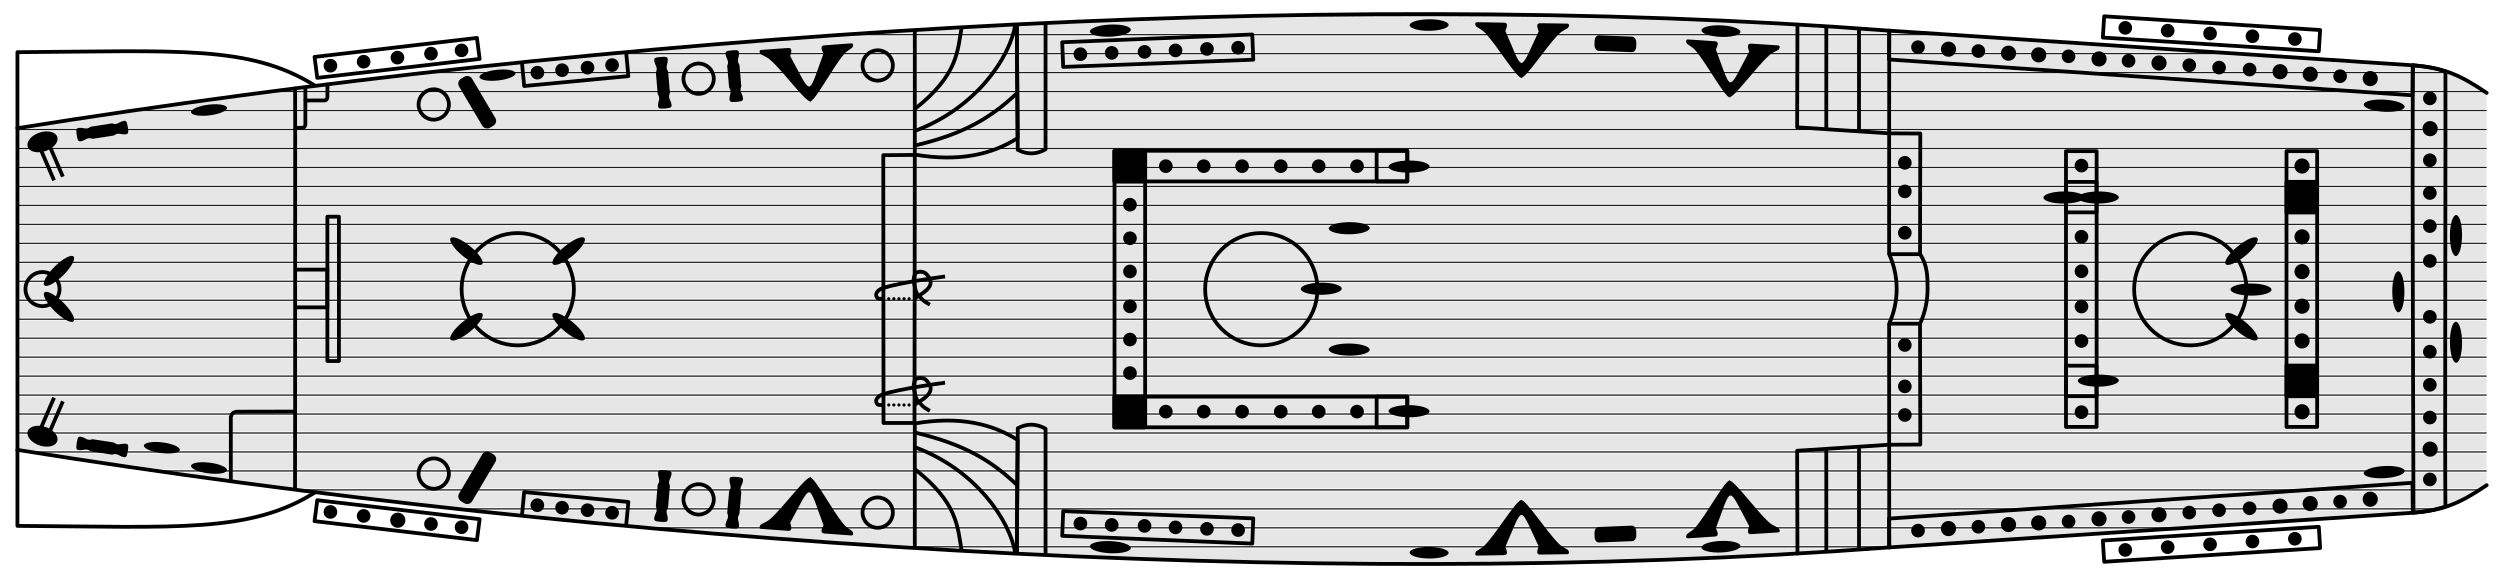
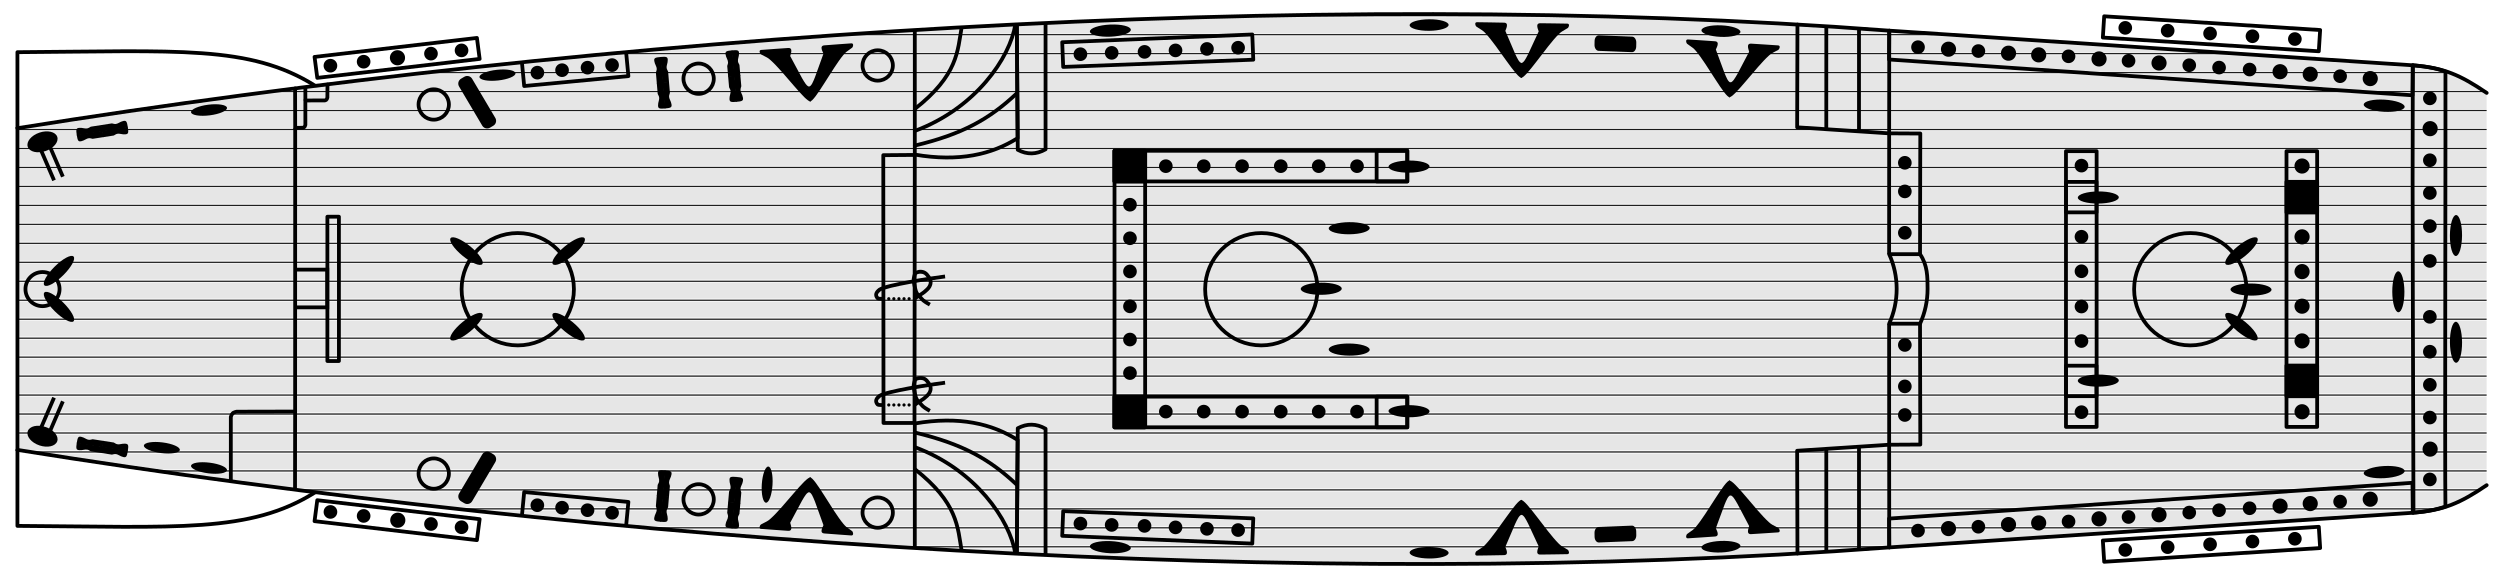
<svg xmlns="http://www.w3.org/2000/svg" xmlns:ns2="https://github.com/jolaf/rigging" xmlns:xlink="http://www.w3.org/1999/xlink" version="1.1" viewBox="1 -24 659 152">
  <defs>
    <pattern id="wood" width="5" height="5" patternUnits="userSpaceOnUse" viewBox="0,0,100,100">
      <g fill="currentColor">
        <rect width="100" height="5" />
        <rect y="5" width="100" height="95" opacity=".1" />
      </g>
    </pattern>
    <rect id="deckMask" x="277.27" y="-.809" width="220.71" height="146.64" fill="currentColor" />
    <g id="mastMask" stroke="currentColor">
      <path d="m425.11 59.525 26.5 26.5z" />
      <path d="m451.61 59.525-26.5 26.5z" />
    </g>
    <circle id="pipe" cx="160.87" cy="398.09" r="4" stroke="currentColor" />
    <circle id="pin" class="aura" transform="rotate(-8.2973)" cx="567.54" cy="28.152" r="1.8" fill="currentColor" />
    <circle id="pinhole" transform="rotate(-8.2973)" cx="607.21" cy="138.78" r="1.5" stroke="currentColor" />
    <ellipse id="cleat" class="aura" transform="rotate(89.51)" cx="3.721" cy="-575.37" rx="1.6" ry="5.4" fill="currentColor" />
    <rect id="lcleat" class="aura" x="396.5" y="72.319" width="4" height="15" ry="1.5" fill="currentColor" />
    <g id="xcleat" class="aura" fill="currentColor">
      <path id="quarterXcleat" class="aura" d="m42.185 13.735s-0.026-2.038-2e-3 -2.905c0.159-0.415 0.29-0.647 0.302-0.946 0.032-0.761-0.407-1.191-0.467-2.117-0.053-0.814 0.29-0.934 1.872-0.926v6.893z" />
      <use transform="matrix(-1,0,0,1,87.6,0)" xlink:href="#quarterXcleat" />
      <use transform="matrix(1,0,0,-1,0,27.3)" xlink:href="#quarterXcleat" />
      <use transform="rotate(180,43.8,13.65)" xlink:href="#quarterXcleat" />
    </g>
    <g id="kevel" class="aura" fill="currentColor">
      <path id="halfKevel" d="m426.56 44.452c0.605 1.201 1.081 2.305 1.819 2.399v3.896c-1.297 0.164-6.502-8.282-9.737-11.618-0.74-0.763-0.818-0.717-2.433-1.725-0.222-0.138-0.607-1.137 0.142-1.153 2.121-0.047 4.926 0.037 7.099 0.007 1.56-0.021 0.44 1.911 0.425 2.168" />
      <use transform="matrix(-1,0,0,1,856.54,0)" xlink:href="#halfKevel" />
    </g>
    <rect id="fist" class="aura" x="287.16" y="40.706" width="7.08" height="7.08" rx=".8" ry=".8" fill="currentColor" />
    <g id="tackle" class="aura" fill="currentColor">
      <path id="halfTackle" d="m633.92 129.82 0.918 0.396-3.977 9.219-0.918-0.396z" />
      <use transform="translate(-2.3281 -.96875)" xlink:href="#halfTackle" />
      <ellipse transform="matrix(-.94693 -.32143 -.32143 .94693 0 0)" cx="-640.38" cy="-70.366" rx="4.104" ry="2.557" />
    </g>
    <g id="knot" class="aura" fill="currentColor">
      <g fill-opacity="0">
        <rect x="662.21" y="352.48" width="11.369" height="3.748" />
        <rect x="670.88" y="349.13" width="3.123" height="7.121" />
        <rect x="673.19" y="349.88" width="1.812" height="6.996" />
      </g>
      <path d="m678.69 349.36c-2.013 0.246-5.878 0.818-9.482 1.478-1.802 0.33-3.537 0.682-4.945 1.029-1.408 0.347-2.446 0.644-3.053 1.043l-0.018 0.012-0.016 0.014c-0.479 0.375-0.88 0.793-1.043 1.336-0.163 0.543 0.01 1.177 0.482 1.674l0.031 0.033 0.035 0.025c0.22 0.163 0.398 0.178 0.588 0.205 0.19 0.027 0.386 0.035 0.57 0.037 0.368 5e-3 0.691-0.019 0.691-0.019l-0.076-0.998s-0.288 0.022-0.604 0.018c-0.158-2e-3 -0.32-0.01-0.441-0.027-0.081-0.011-0.077-0.012-0.09-0.014-0.241-0.274-0.291-0.445-0.23-0.646 0.064-0.214 0.307-0.516 0.688-0.818 0.306-0.197 1.359-0.564 2.725-0.9 1.375-0.339 3.095-0.689 4.885-1.018 3.58-0.656 7.443-1.228 9.424-1.471z" />
      <path d="m672.42 348.1c-0.465-0.022-0.923 0.066-1.311 0.229-0.408 0.171-0.686 0.499-0.809 0.811-0.122 0.312-0.151 0.585-0.234 0.865-0.144 0.483-0.088 1.007-0.01 1.543 0.078 0.536 0.2 1.065 0.285 1.428 0.17 0.724 0.285 1.148 0.66 1.758 0.024 0.038 0.07 0.067 0.096 0.105-0.209 0.132-0.688 0.469-0.688 0.469l0.521 0.854s0.573-0.406 0.85-0.58c0.302 0.324 0.563 0.688 0.873 0.947 0.652 0.547 1.848 1.191 1.848 1.191l0.482-0.877s-1.221-0.689-1.688-1.08c-0.256-0.214-0.442-0.485-0.691-0.746 0.434-0.293 0.655-0.394 0.979-0.668 0.496-0.421 1.126-0.912 1.475-1.568 0.289-0.544 0.46-1.089 0.369-1.754-0.061-0.444-0.291-0.879-0.586-1.33-0.295-0.451-0.648-0.883-1.068-1.164-0.415-0.278-0.888-0.41-1.353-0.432zm-0.924 1.15c0.448-0.188 1.275-0.186 1.721 0.111 0.218 0.146 0.544 0.506 0.789 0.881 0.245 0.374 0.415 0.798 0.432 0.918 0.063 0.463-0.011 0.678-0.262 1.15-0.191 0.359-0.738 0.847-1.24 1.273-0.288 0.245-0.563 0.39-1.016 0.693-0.014-0.022-0.051-0.047-0.064-0.068-0.323-0.525-0.37-0.744-0.539-1.463-0.084-0.359-0.2-0.864-0.27-1.344-0.07-0.48-0.071-0.953-0.023-1.113 0.108-0.363 0.153-0.643 0.209-0.785 0.056-0.142 0.06-0.168 0.264-0.254z" />
      <circle id="knotDot" cx="663.91" cy="355.73" r=".426" />
      <use transform="translate(1.34)" xlink:href="#knotDot" />
      <use transform="translate(2.68)" xlink:href="#knotDot" />
      <use transform="translate(4.02)" xlink:href="#knotDot" />
      <use transform="translate(5.36)" xlink:href="#knotDot" />
    </g>
  </defs>
  <g id="drawing" fill="none" stroke="currentColor">
    <path d="m656.48 0.485c-6.981-4.721-11.28-6.631-19.468-7.271l-138.01-9.13c-153.64-11.654-338.82 0.984-493.41 25.704v84.791c154.59 24.719 339.77 37.357 493.41 25.703l138.01-9.13c8.188-0.64 12.488-2.55 19.468-7.271" fill="url(#wood)" stroke="none" />
    <path class="rail" d="m645.62-5.151c-3.61-1.336-8.604-1.635-8.604-1.635-0.16 38.87 0.115 82.335 0.176 117.9 0 0 3.932-0.108 8.424-1.564-0.182-8.555 0.077-111.18 4e-3 -114.71h-2.6e-4" stroke-linejoin="round" />
    <rect class="rail" x="603.72" y="15.852" width="8.08" height="72.673" stroke-linejoin="round" />
    <circle class="solid" cx="578.36" cy="52.238" r="14.805" />
    <rect class="rail" x="545.59" y="15.852" width="8.08" height="72.673" stroke-linejoin="round" />
    <path class="solid" d="m507.13 61.323c1.304-2.876 1.979-5.997 1.979-9.164 1e-5 -3.167-0.013-6.268-1.989-9.164h-8.138c1.304 2.876 1.979 5.997 1.979 9.164 0 3.167-0.675 6.288-1.979 9.164l8.147-3e-5" stroke-linecap="round" stroke-linejoin="round" />
    <circle class="solid " cx="333.48" cy="52.238" r="14.805" />
    <path class="rail" d="m302.86 88.632h-8.075v-72.888h8.075v72.888" stroke-linejoin="round" />
    <path class="solid" d="m242.14 16.839-8.306 0.069c-4e-3 16.806 0.062 53.776 0.058 70.582h8.168c4e-3 -16.806 0.076-53.845 0.08-70.651v-5e-5" stroke-linejoin="round" />
    <circle class="solid" cx="137.48" cy="52.238" r="14.805" />
    <rect class="solid" x="87.298" y="33.13" width="3.041" height="38.031" stroke-linejoin="round" />
    <path class="solid" d="m78.789 47.072h8.482v9.949h-8.482" />
    <path class="solid" d="m87.327-1.708-0.031 3.419c-0.175 0.713-0.438 0.672-0.685 0.766l-5.121 0.009 0.005 6.425c-0.175 0.713-0.438 0.672-0.685 0.766l-1.999 0.035-0.023-10.387" stroke-linecap="round" stroke-linejoin="round" />
    <path d="m81.491 2.486v-3.563" stroke-linejoin="round" />
    <path d="m78.795 84.486 0.017-74.774" />
    <path class="solid" d="m61.845 102.71v-16.814c0.389-1.278 0.973-1.205 1.523-1.374l15.427-0.037-0.025 20.438" stroke-linecap="round" stroke-linejoin="round" />
    <circle class="solid" cx="12.204" cy="52.207" r="4.495" />
    <path d="m5.599 9.788v84.804" stroke-linecap="round" />
    <g id="portDrawing">
      <path class="rail" d="m499-15.916 138.01 9.13-0.082 7.903-137.97-9.434 0.044-7.599" stroke-linejoin="round" />
      <rect class="rail" transform="matrix(.99798 .063452 -.063107 .99801 -36.919 -388.23)" x="614.66" y="330.18" width="57.042" height="5.615" stroke-linecap="round" stroke-linejoin="round" />
      <rect x="603.72" y="23.93" width="8.08" height="8.08" fill="currentColor" stroke-linejoin="round" />
      <rect class="solid" x="545.6" y="23.952" width="8.033" height="8.033" stroke-linejoin="round" />
      <path class="rail" d="m498.97 42.996 0.013-31.846 8.207 0.049-0.072 31.797" stroke-linejoin="round" />
      <path class="solid" d="m474.81-17.515-0.083 27.074 24.254 1.59 0.023-27.065" stroke-linecap="round" stroke-linejoin="round" />
      <path d="m491.03 11.003v-27.13" />
      <path d="m482.41 10.058 6e-3 -26.716" />
      <rect class="rail" x="294.78" y="15.742" width="77.184" height="8.08" stroke-linejoin="round" />
      <rect class="solid" x="363.88" y="15.74" width="8.08" height="8.08" stroke-linejoin="round" />
      <rect x="294.79" y="15.74" width="8.08" height="8.08" fill="currentColor" stroke-linejoin="round" />
      <path class="rail" d="m281-12.863 50.101-2.045s0.262 6.643 0.262 6.643l-50.107 1.907s-0.256-6.505-0.256-6.505" stroke-linecap="round" stroke-linejoin="round" />
      <g stroke-linejoin="round">
        <path class="solid" d="m269.03-17.595s0.253 33.082 0.253 33.082c2.441 1.306 4.882 1.261 7.324-0.126v-33.335" />
        <path class="solid" d="m242.14-15.905v32.655c11.722 2.006 20.363-0.062 27.109-4.348l-0.214-29.641" />
        <path d="m242.15 14.372c12.578-3.001 19.671-7.006 26.788-13.682" stroke-linecap="round" />
        <path d="m242.14 10.516c16.006-5.946 25.097-19.221 26.516-28.111" />
        <path d="m242.07 4.779c11.483-8.995 11.331-15.34 12.443-21.742" />
      </g>
      <use x="71.491" y="-404.834" xlink:href="#pipe" />
      <use x="24.287" y="-401.346" xlink:href="#pipe" />
      <use x="-45.537" y="-394.546" xlink:href="#pipe" />
      <path class="rail" d="m166.06-10.062s0.583 6.126 0.583 6.126l-27.469 2.614s-0.583-6.126-0.583-6.126" stroke-linejoin="round" />
      <rect class="rail" transform="matrix(.99324 -.11605 .1289 .99166 0 0)" x="84.382" y=".8" width="43.093" height="5.574" ry="0" stroke-linejoin="round" />
      <path class="solid" d="m5.599 9.788-0.007-20.032c42.219-0.257 61.235-1.949 78.382 8.79" stroke-linejoin="round" />
      <path d="m5.599 9.788c154.59-24.72 339.77-37.357 493.41-25.704m138.01 9.13c8.188 0.64 12.488 2.55 19.468 7.271" stroke-linecap="round" />
    </g>
    <use id="starboardDrawing" transform="matrix(1 0 0 -1 0 104.38)" xlink:href="#portDrawing" />
  </g>
  <g display="none">
    <g id="deckMasks">
      <use class="deckMask" transform="matrix(.71785 0 0 1 299.43 -20.6)" ns2:deck="fore" xlink:href="#deckMask" />
      <use class="deckMask" transform="matrix(1.0033 0 0 1 -1.1 -20.6)" ns2:deck="main" xlink:href="#deckMask" />
      <use class="deckMask" transform="matrix(1.2311 0 0 1 -335.88 -20.6)" ns2:deck="stern" xlink:href="#deckMask" />
    </g>
  </g>
  <g display="none">
    <g id="mastMasks">
      <use class="mastMask" x="140" y="-20.6" ns2:mast="fore" xlink:href="#mastMask" />
      <use class="mastMask" x="-104.89" y="-20.6" ns2:mast="main" xlink:href="#mastMask" />
      <use class="mastMask" x="-300.966" y="-20.6" ns2:mast="mizzen" xlink:href="#mastMask" />
    </g>
  </g>
  <g id="points">
    <g ns2:deck="fore" ns2:rail="behindFront" ns2:side="port">
      <use transform="rotate(-89.1 631.84 -18.644)" xlink:href="#cleat" />
    </g>
    <g ns2:deck="fore" ns2:rail="behindFront" ns2:side="starboard">
      <use transform="matrix(.015714 .99988 .99988 -.015714 640.56 -509.11)" xlink:href="#cleat" />
    </g>
    <g ns2:deck="fore" ns2:isAcross="true" ns2:rail="frontRail" ns2:side="port">
      <use transform="translate(75.849 98.833)" xlink:href="#pin" />
      <use transform="translate(75.849 89.64)" xlink:href="#pin" />
      <use transform="translate(75.849 80.915)" xlink:href="#pin" />
      <use transform="translate(75.849 72.283)" xlink:href="#pin" />
      <use transform="translate(20.7 -39.787)" xlink:href="#pinhole" />
      <use transform="translate(75.849 55.97)" xlink:href="#pin" />
    </g>
    <g ns2:deck="fore" ns2:isAcross="true" ns2:rail="frontRail" ns2:side="starboard">
      <use transform="matrix(1 0 0 -1 75.849 5.4729)" xlink:href="#pin" />
      <use transform="matrix(1 0 0 -1 75.849 14.666)" xlink:href="#pin" />
      <use transform="matrix(1 0 0 -1 75.849 23.391)" xlink:href="#pin" />
      <use transform="matrix(1 0 0 -1 75.849 32.023)" xlink:href="#pin" />
      <use transform="matrix(1 0 0 -1 20.7 144.09)" xlink:href="#pinhole" />
      <use transform="matrix(1 0 0 -1 75.849 48.335)" xlink:href="#pin" />
    </g>
    <g ns2:deck="fore" ns2:rail="onDeckFront" ns2:side="port">
      <use transform="rotate(3.7858 525.83 819.64)" xlink:href="#cleat" />
    </g>
    <g ns2:deck="fore" ns2:rail="onDeckFront" ns2:side="center">
      <use transform="rotate(90.241 577.35 54.645)" xlink:href="#cleat" />
    </g>
    <g ns2:deck="fore" ns2:rail="onDeckFront" ns2:side="starboard">
      <use transform="matrix(.99782 -.066026 -.066026 -.99782 55.265 137.24)" xlink:href="#cleat" />
    </g>
    <g ns2:deck="fore" ns2:rail="sideRail" ns2:side="port">
      <use transform="rotate(3.8685 -92.77 -907.37)" xlink:href="#pin" />
      <use transform="rotate(3.8685 1466.9 -1553.8)" xlink:href="#pinhole" />
      <use transform="rotate(3.8685 -99.963 -671.32)" xlink:href="#pin" />
      <use transform="rotate(3.8685 1459.2 -1319.1)" xlink:href="#pinhole" />
      <use transform="rotate(3.8685 1456.7 -1201.1)" xlink:href="#pinhole" />
      <use transform="rotate(3.8685 -108.57 -318.72)" xlink:href="#pin" />
      <use transform="rotate(3.8685 1448.7 -965.03)" xlink:href="#pinhole" />
      <use transform="rotate(3.8685 -118.21 -83.962)" xlink:href="#pin" />
      <use transform="rotate(3.8685 1440.8 -730.36)" xlink:href="#pinhole" />
      <use transform="rotate(3.8685 -127.54 153.53)" xlink:href="#pin" />
      <use transform="rotate(3.8685 -132.74 270.21)" xlink:href="#pin" />
      <use transform="rotate(3.8685 -136.38 389.63)" xlink:href="#pin" />
      <use transform="rotate(3.8685 1422.8 -256.77)" xlink:href="#pinhole" />
      <use transform="rotate(3.8685 1417 -138.78)" xlink:href="#pinhole" />
      <use transform="rotate(3.8685 -150.43 743.75)" xlink:href="#pin" />
      <use transform="rotate(3.8685 1407.8 96.012)" xlink:href="#pinhole" />
    </g>
    <g ns2:deck="fore" ns2:rail="sideRail" ns2:side="starboard">
      <use transform="matrix(.99772 -.067466 -.067466 -.99772 -61.428 100.11)" xlink:href="#pin" />
      <use transform="matrix(.99772 -.067466 -.067466 -.99772 -101.49 206.81)" xlink:href="#pinhole" />
      <use transform="matrix(.99772 -.067466 -.067466 -.99772 -45.519 99.09)" xlink:href="#pin" />
      <use transform="matrix(.99772 -.067466 -.067466 -.99772 -85.673 205.75)" xlink:href="#pinhole" />
      <use transform="matrix(.99772 -.067466 -.067466 -.99772 -77.719 205.32)" xlink:href="#pinhole" />
      <use transform="matrix(.99772 -.067466 -.067466 -.99772 -21.75 97.707)" xlink:href="#pin" />
      <use transform="matrix(.99772 -.067466 -.067466 -.99772 -61.808 204.24)" xlink:href="#pinhole" />
      <use transform="matrix(.99772 -.067466 -.067466 -.99772 -5.9338 96.522)" xlink:href="#pin" />
      <use transform="matrix(.99772 -.067466 -.067466 -.99772 -45.994 203.17)" xlink:href="#pinhole" />
      <use transform="matrix(.99772 -.067466 -.067466 -.99772 10.067 95.352)" xlink:href="#pin" />
      <use transform="matrix(.99772 -.067466 -.067466 -.99772 17.927 94.735)" xlink:href="#pin" />
      <use transform="matrix(.99772 -.067466 -.067466 -.99772 25.976 94.217)" xlink:href="#pin" />
      <use transform="matrix(.99772 -.067466 -.067466 -.99772 -14.083 200.88)" xlink:href="#pinhole" />
      <use transform="matrix(.99772 -.067466 -.067466 -.99772 -6.136 200.22)" xlink:href="#pinhole" />
      <use transform="matrix(.99772 -.067466 -.067466 -.99772 49.835 92.463)" xlink:href="#pin" />
      <use transform="matrix(.99772 -.067466 -.067466 -.99772 9.6834 199.07)" xlink:href="#pinhole" />
    </g>
    <g ns2:deck="fore" ns2:rail="shroudsRail" ns2:side="port">
      <use transform="rotate(3.7695 -4.6641 -102.8)" xlink:href="#pin" />
      <use transform="rotate(3.7695 -10.267 67.386)" xlink:href="#pin" />
      <use transform="rotate(3.7695 -15.87 237.57)" xlink:href="#pin" />
      <use transform="rotate(3.7695 -21.472 407.74)" xlink:href="#pin" />
      <use transform="rotate(3.7695 -27.075 577.92)" xlink:href="#pin" />
    </g>
    <g ns2:deck="fore" ns2:rail="shroudsRail" ns2:side="starboard">
      <use transform="matrix(.99784 -.065742 -.065742 -.99784 -6.7682 104.22)" xlink:href="#pin" />
      <use transform="matrix(.99784 -.065742 -.065742 -.99784 4.4079 103.49)" xlink:href="#pin" />
      <use transform="matrix(.99784 -.065742 -.065742 -.99784 15.584 102.75)" xlink:href="#pin" />
      <use transform="matrix(.99784 -.065742 -.065742 -.99784 26.759 102.01)" xlink:href="#pin" />
      <use transform="matrix(.99784 -.065742 -.065742 -.99784 37.935 101.28)" xlink:href="#pin" />
    </g>
    <g ns2:side="port">
      <use transform="translate(-13.061 -2.1063)" xlink:href="#pinhole" />
      <use transform="translate(-13.061 -11.266)" xlink:href="#pinhole" />
      <use transform="translate(-13.061 -29.938)" xlink:href="#pinhole" />
    </g>
    <g ns2:side="starboard">
      <use transform="matrix(1 0 0 -1 -13.061 106.41)" xlink:href="#pinhole" />
      <use transform="matrix(1 0 0 -1 -13.061 115.57)" xlink:href="#pinhole" />
      <use transform="matrix(1 0 0 -1 -13.061 134.24)" xlink:href="#pinhole" />
    </g>
    <g ns2:deck="fore" ns2:rail="frontFists" ns2:side="port">
      <use transform="translate(317.06 -16.269)" xlink:href="#fist" />
    </g>
    <g ns2:deck="fore" ns2:rail="frontFists" ns2:side="starboard">
      <use transform="translate(317.06 32.169)" xlink:href="#fist" />
    </g>
    <g ns2:deck="fore" ns2:rail="atMastFront" ns2:side="port">
      <use transform="matrix(.76693 -.64173 -.64173 -.76693 149.81 410.51)" xlink:href="#cleat" />
    </g>
    <g ns2:deck="fore" ns2:rail="atMastFront" ns2:side="center">
      <use transform="rotate(.87139 -2934.8 1274)" xlink:href="#cleat" />
    </g>
    <g ns2:deck="fore" ns2:rail="atMastFront" ns2:side="starboard">
      <use transform="rotate(39.921 496.45 53.135)" xlink:href="#cleat" />
    </g>
    <g ns2:deck="fore" ns2:isAcross="true" ns2:rail="behindMastRail" ns2:side="port">
      <use transform="translate(-15.985 101.55)" xlink:href="#pin" />
      <use transform="translate(-15.985 92.452)" xlink:href="#pin" />
      <use transform="translate(-15.985 73.703)" xlink:href="#pin" />
    </g>
    <g ns2:deck="fore" ns2:isAcross="true" ns2:rail="behindMastRail" ns2:side="starboard">
      <use transform="matrix(1 0 0 -1 -15.985 2.7541)" xlink:href="#pin" />
      <use transform="matrix(1 0 0 -1 -15.985 11.854)" xlink:href="#pin" />
      <use transform="matrix(1 0 0 -1 -15.985 30.603)" xlink:href="#pin" />
    </g>
    <g ns2:deck="fore" ns2:rail="backPillars" ns2:side="port">
-       <g id="doubleCleat">
-         <use transform="rotate(.038274 -43239 -31826)" xlink:href="#cleat" />
-         <use transform="rotate(.038274 -43243 -45390)" xlink:href="#cleat" />
-       </g>
+       <use transform="rotate(.038274 -43239 -31826)" xlink:href="#cleat" />
    </g>
    <g ns2:deck="fore" ns2:rail="backPillars" ns2:side="starboard">
      <use transform="rotate(.038274 -115492 -31800)" xlink:href="#cleat" />
    </g>
    <g ns2:deck="fore" ns2:isAcross="true" ns2:rail="backRail" ns2:side="port">
      <use transform="translate(-62.546 91.416)" xlink:href="#pin" />
      <use transform="translate(-62.546 80.498)" xlink:href="#pin" />
      <use transform="translate(-62.546 72.958)" xlink:href="#pin" />
    </g>
    <g ns2:deck="fore" ns2:isAcross="true" ns2:rail="backRail" ns2:side="starboard">
      <use transform="matrix(1 0 0 -1 -62.546 12.889)" xlink:href="#pin" />
      <use transform="matrix(1 0 0 -1 -62.546 23.808)" xlink:href="#pin" />
      <use transform="matrix(1 0 0 -1 -62.546 31.348)" xlink:href="#pin" />
    </g>
    <g ns2:deck="main" ns2:rail="bulwark" ns2:side="port">
      <use transform="matrix(.95074 0 0 .95074 -169.32 -16.259)" xlink:href="#cleat" />
      <use transform="rotate(.89998 3866.4 -1648)" xlink:href="#kevel" />
      <use transform="matrix(-.01972 1.022 -.73281 -.029126 493.17 -417.41)" xlink:href="#lcleat" />
      <use transform="matrix(.95039 .048001 -.048001 .95039 -92.251 -42.279)" xlink:href="#cleat" />
      <use transform="rotate(3.7685 1188.8 460.96)" xlink:href="#kevel" />
    </g>
    <g ns2:deck="main" ns2:rail="bulwark" ns2:side="starboard">
      <use transform="matrix(.95074 0 0 -.95074 -169.32 120.56)" xlink:href="#cleat" />
      <use transform="matrix(.99988 -.015707 -.015707 -.99988 -25.413 165.24)" xlink:href="#kevel" />
      <use transform="matrix(-.01972 -1.022 -.73281 .029126 493.17 521.72)" xlink:href="#lcleat" />
      <use transform="matrix(.95039 -.048001 -.048001 -.95039 -92.251 146.59)" xlink:href="#cleat" />
      <use transform="matrix(.99784 -.065725 -.065725 -.99784 32.866 181.44)" xlink:href="#kevel" />
    </g>
    <g ns2:deck="main" ns2:rail="frontPillars" ns2:side="port">
      <use transform="translate(-202.96 21.115)" xlink:href="#cleat" />
    </g>
    <g ns2:deck="main" ns2:rail="frontPillars" ns2:side="starboard">
      <use transform="matrix(1 0 0 -1 -202.96 83.191)" xlink:href="#cleat" />
    </g>
    <g ns2:deck="main" ns2:rail="onDeckFront" ns2:side="port">
      <use transform="translate(-218.73 37.358)" xlink:href="#cleat" />
    </g>
    <g ns2:deck="main" ns2:rail="onDeckFront" ns2:side="starboard">
      <use transform="matrix(1 0 0 -1 -218.73 66.948)" xlink:href="#cleat" />
    </g>
    <g ns2:deck="main" ns2:rail="atMastFront" ns2:side="center">
      <use transform="rotate(180 462.33 25.459)" xlink:href="#cleat" />
    </g>
    <g ns2:deck="main" ns2:rail="sideMastRail" ns2:side="port">
      <use transform="translate(-257.35 73.846)" xlink:href="#pin" />
      <use transform="translate(-247.35 73.846)" xlink:href="#pin" />
      <use transform="translate(-237.25 73.846)" xlink:href="#pin" />
      <use transform="translate(-227.05 73.846)" xlink:href="#pin" />
      <use transform="translate(-217.05 73.846)" xlink:href="#pin" />
      <use transform="translate(-206.95 73.846)" xlink:href="#pin" />
    </g>
    <g ns2:deck="main" ns2:rail="sideMastRail" ns2:side="starboard">
      <use transform="matrix(1 0 0 -1 -257.35 30.46)" xlink:href="#pin" />
      <use transform="matrix(1 0 0 -1 -247.35 30.46)" xlink:href="#pin" />
      <use transform="matrix(1 0 0 -1 -237.25 30.46)" xlink:href="#pin" />
      <use transform="matrix(1 0 0 -1 -227.05 30.46)" xlink:href="#pin" />
      <use transform="matrix(1 0 0 -1 -217.05 30.46)" xlink:href="#pin" />
      <use transform="matrix(1 0 0 -1 -206.95 30.46)" xlink:href="#pin" />
    </g>
    <g ns2:deck="main" ns2:rail="backFists" ns2:side="port">
      <use transform="translate(8.1233 -24.464)" xlink:href="#fist" />
    </g>
    <g ns2:deck="main" ns2:rail="backFists" ns2:side="starboard">
      <use transform="matrix(1 0 0 -1 8.1233 128.84)" xlink:href="#fist" />
    </g>
    <g ns2:deck="main" ns2:isAcross="true" ns2:rail="behindMastRail" ns2:side="port">
      <use transform="translate(-266.8 101.6)" xlink:href="#pin" />
      <use transform="translate(-266.8 92.847)" xlink:href="#pin" />
      <use transform="translate(-266.8 84.008)" xlink:href="#pin" />
    </g>
    <g ns2:deck="main" ns2:isAcross="true" ns2:rail="behindMastRail" ns2:side="starboard">
      <use transform="matrix(1 0 0 -1 -266.8 2.7081)" xlink:href="#pin" />
      <use transform="matrix(1 0 0 -1 -266.8 11.459)" xlink:href="#pin" />
      <use transform="matrix(1 0 0 -1 -266.8 20.298)" xlink:href="#pin" />
    </g>
    <g ns2:deck="main" ns2:rail="sideRail" ns2:side="port">
      <use transform="rotate(-2.2774 1540.9 7008.1)" xlink:href="#pin" />
      <use transform="rotate(-2.2774 1536.1 6800.6)" xlink:href="#pin" />
      <use transform="rotate(-2.2774 1533.9 6582.6)" xlink:href="#pin" />
      <use transform="rotate(-2.2774 1528.2 6377)" xlink:href="#pin" />
      <use transform="rotate(-2.2774 1522.7 6168.3)" xlink:href="#pin" />
      <use transform="rotate(-2.2774 1518.7 5961.7)" xlink:href="#pin" />
    </g>
    <g ns2:deck="main" ns2:rail="sideRail" ns2:side="starboard">
      <use transform="matrix(.99921 .039738 .039738 -.99921 -277.27 37.537)" xlink:href="#pin" />
      <use transform="matrix(.99921 .039738 .039738 -.99921 -269.03 37.891)" xlink:href="#pin" />
      <use transform="matrix(.99921 .039738 .039738 -.99921 -260.37 38.148)" xlink:href="#pin" />
      <use transform="matrix(.99921 .039738 .039738 -.99921 -252.2 38.537)" xlink:href="#pin" />
      <use transform="matrix(.99921 .039738 .039738 -.99921 -243.91 38.922)" xlink:href="#pin" />
      <use transform="matrix(.99921 .039738 .039738 -.99921 -235.7 39.243)" xlink:href="#pin" />
    </g>
    <g ns2:deck="main" ns2:rail="aboveRail" ns2:side="port">
      <use transform="rotate(-2.0865 30.155 7725.9)" xlink:href="#cleat" />
    </g>
    <g ns2:deck="main" ns2:rail="aboveRail" ns2:side="starboard">
      <use transform="matrix(.99934 .036409 .036409 -.99934 -281.27 98.086)" xlink:href="#cleat" />
    </g>
    <g ns2:deck="stern" ns2:rail="bulwark" ns2:side="port">
      <use transform="rotate(-30.64 122.33 537.31)" xlink:href="#lcleat" />
      <use transform="matrix(.8798 -.086775 .086775 .8798 -373.98 46.791)" xlink:href="#cleat" />
      <use transform="rotate(-4.8377 -77.797 -1556)" xlink:href="#xcleat" />
      <use transform="rotate(-5.0377 -80.762 -1708.6)" xlink:href="#xcleat" />
      <use transform="rotate(-4.1732 -337.25 2959.3)" xlink:href="#kevel" />
    </g>
    <g ns2:deck="stern" ns2:rail="bulwark" ns2:side="starboard">
      <use transform="matrix(.86039 .50964 .50964 -.86039 -256.75 -32.473)" xlink:href="#lcleat" />
      <use transform="matrix(.99644 .084334 .084334 -.99644 130.94 116.67)" xlink:href="#xcleat" />
      <use transform="matrix(.99614 .087812 .087812 -.99614 149.72 118.26)" xlink:href="#xcleat" />
+       <use transform="matrix(.049675 -.88267 -.88267 -.049675 173.58 611.56)" xlink:href="#cleat" />
      <use transform="matrix(.99735 .072772 .072772 -.99735 -216.25 121.27)" xlink:href="#kevel" />
    </g>
    <g ns2:deck="stern" ns2:rail="atFront" ns2:side="center">
      <use transform="translate(-428.63 -300.98)" xlink:href="#knot" />
    </g>
    <g ns2:deck="stern" ns2:rail="aboveLadder" ns2:side="starboard">
      <use transform="translate(-428.63 -272.98)" xlink:href="#knot" />
    </g>
    <g ns2:deck="stern" ns2:rail="sideRail" ns2:side="port">
      <use transform="rotate(-.99998 3172.8 24207)" xlink:href="#pin" />
      <use transform="rotate(-.99998 3138.8 23834)" xlink:href="#pin" />
      <use transform="rotate(-.99998 3104.2 23449)" xlink:href="#pin" />
      <use transform="rotate(-.99998 3068.6 23078)" xlink:href="#pin" />
    </g>
    <g ns2:deck="stern" ns2:rail="sideRail" ns2:side="starboard">
      <use transform="matrix(.99985 .017452 .017452 -.99985 -421.99 45.269)" xlink:href="#pin" />
      <use transform="matrix(.99985 .017452 .017452 -.99985 -415.47 45.919)" xlink:href="#pin" />
      <use transform="matrix(.99985 .017452 .017452 -.99985 -408.76 46.581)" xlink:href="#pin" />
      <use transform="matrix(.99985 .017452 .017452 -.99985 -402.29 47.259)" xlink:href="#pin" />
    </g>
    <g ns2:deck="stern" ns2:rail="shroudsRail" ns2:side="port">
      <use transform="rotate(-.7 4203.3 39058)" xlink:href="#pin" />
      <use transform="rotate(-.7 4121.7 38341)" xlink:href="#pin" />
-       <use transform="rotate(-.7 4038.3 37611)" xlink:href="#pin" />
+       <use transform="rotate(-.7 -4422.8 42182)" xlink:href="#pinhole" />
      <use transform="rotate(-.7 3956.6 36887)" xlink:href="#pin" />
      <use transform="rotate(-.7 3890.7 36227)" xlink:href="#pin" />
    </g>
    <g ns2:deck="stern" ns2:rail="shroudsRail" ns2:side="starboard">
      <use transform="matrix(.99992 .012217 .012217 -.99992 -476.85 49.996)" xlink:href="#pin" />
      <use transform="matrix(.99992 .012217 .012217 -.99992 -468.1 51.047)" xlink:href="#pin" />
      <use transform="matrix(.99992 .012217 .012217 -.99992 -515.58 155.24)" xlink:href="#pinhole" />
      <use transform="matrix(.99992 .012217 .012217 -.99992 -450.35 53.175)" xlink:href="#pin" />
      <use transform="matrix(.99992 .012217 .012217 -.99992 -442.29 54.03)" xlink:href="#pin" />
    </g>
    <g ns2:deck="stern" ns2:rail="atMast" ns2:side="port">
      <use transform="rotate(219.92 357.55 102.47)" xlink:href="#cleat" />
      <use transform="matrix(.76693 -.64173 -.64173 -.76693 -291.15 410.51)" xlink:href="#cleat" />
    </g>
    <g ns2:deck="stern" ns2:rail="atMast" ns2:side="starboard">
      <use transform="matrix(-.76693 .64173 .64173 .76693 566 -306.2)" xlink:href="#cleat" />
      <use transform="rotate(39.921 275.97 -553.92)" xlink:href="#cleat" />
    </g>
    <g ns2:deck="stern" ns2:rail="poopBulwark" ns2:side="port">
      <use transform="matrix(1 0 0 -1 -616.81 152.59)" xlink:href="#tackle" />
      <use transform="rotate(81.139 37.687 2.8545)" xlink:href="#xcleat" />
      <use transform="matrix(.87815 -.10212 .10212 .87815 -449.05 64.812)" xlink:href="#cleat" />
    </g>
    <g ns2:deck="stern" ns2:rail="poopBulwark" ns2:side="starboard">
      <use transform="translate(-616.81 -48.222)" xlink:href="#tackle" />
      <use transform="matrix(.15404 -.98806 -.98806 -.15404 34.702 139.19)" xlink:href="#xcleat" />
      <use transform="matrix(.87815 .10212 .10212 -.87815 -461.48 34.213)" xlink:href="#cleat" />
      <use transform="matrix(.87815 .10212 .10212 -.87815 -449.05 39.556)" xlink:href="#cleat" />
    </g>
    <g ns2:deck="stern" ns2:ignoreDeck="true" ns2:rail="poopFlagstaff" ns2:side="port">
      <use transform="rotate(-44.188 355.84 711.44)" xlink:href="#cleat" />
    </g>
    <g ns2:deck="stern" ns2:ignoreDeck="true" ns2:rail="poopFlagstaff" ns2:side="starboard">
      <use transform="matrix(.71706 .69702 .69702 -.71706 -395.2 -345.02)" xlink:href="#cleat" />
    </g>
  </g>
</svg>
